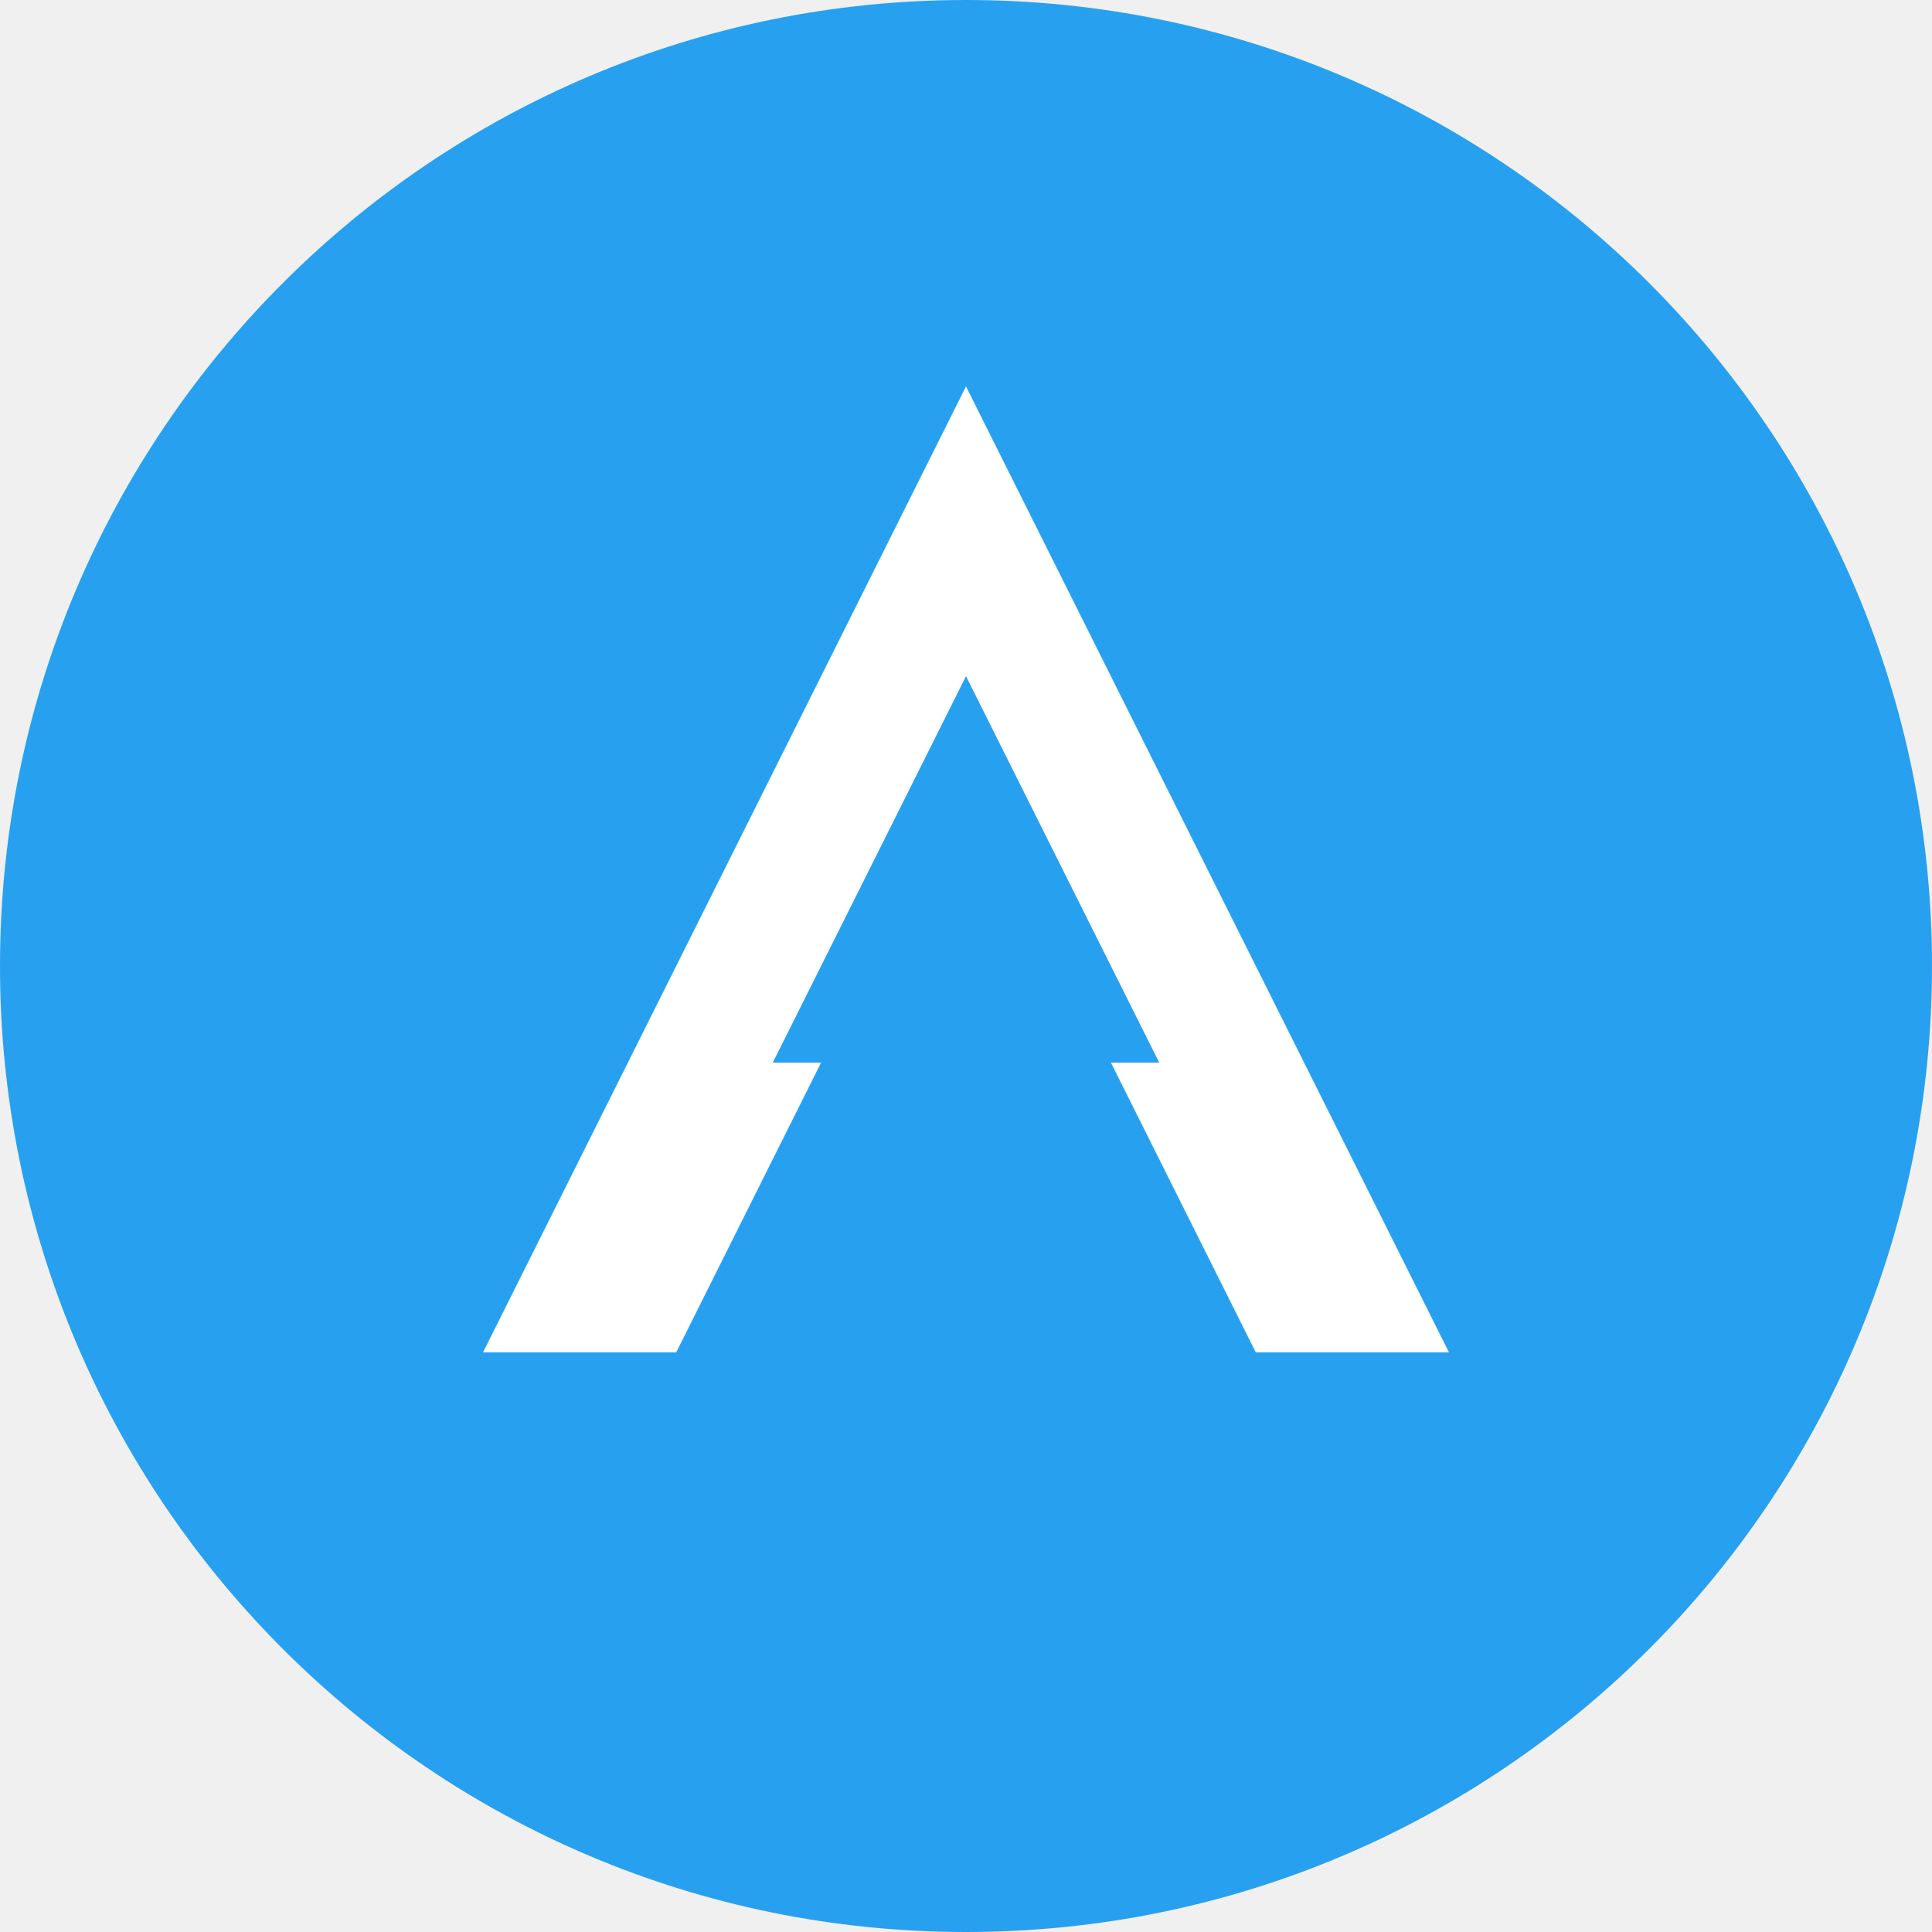
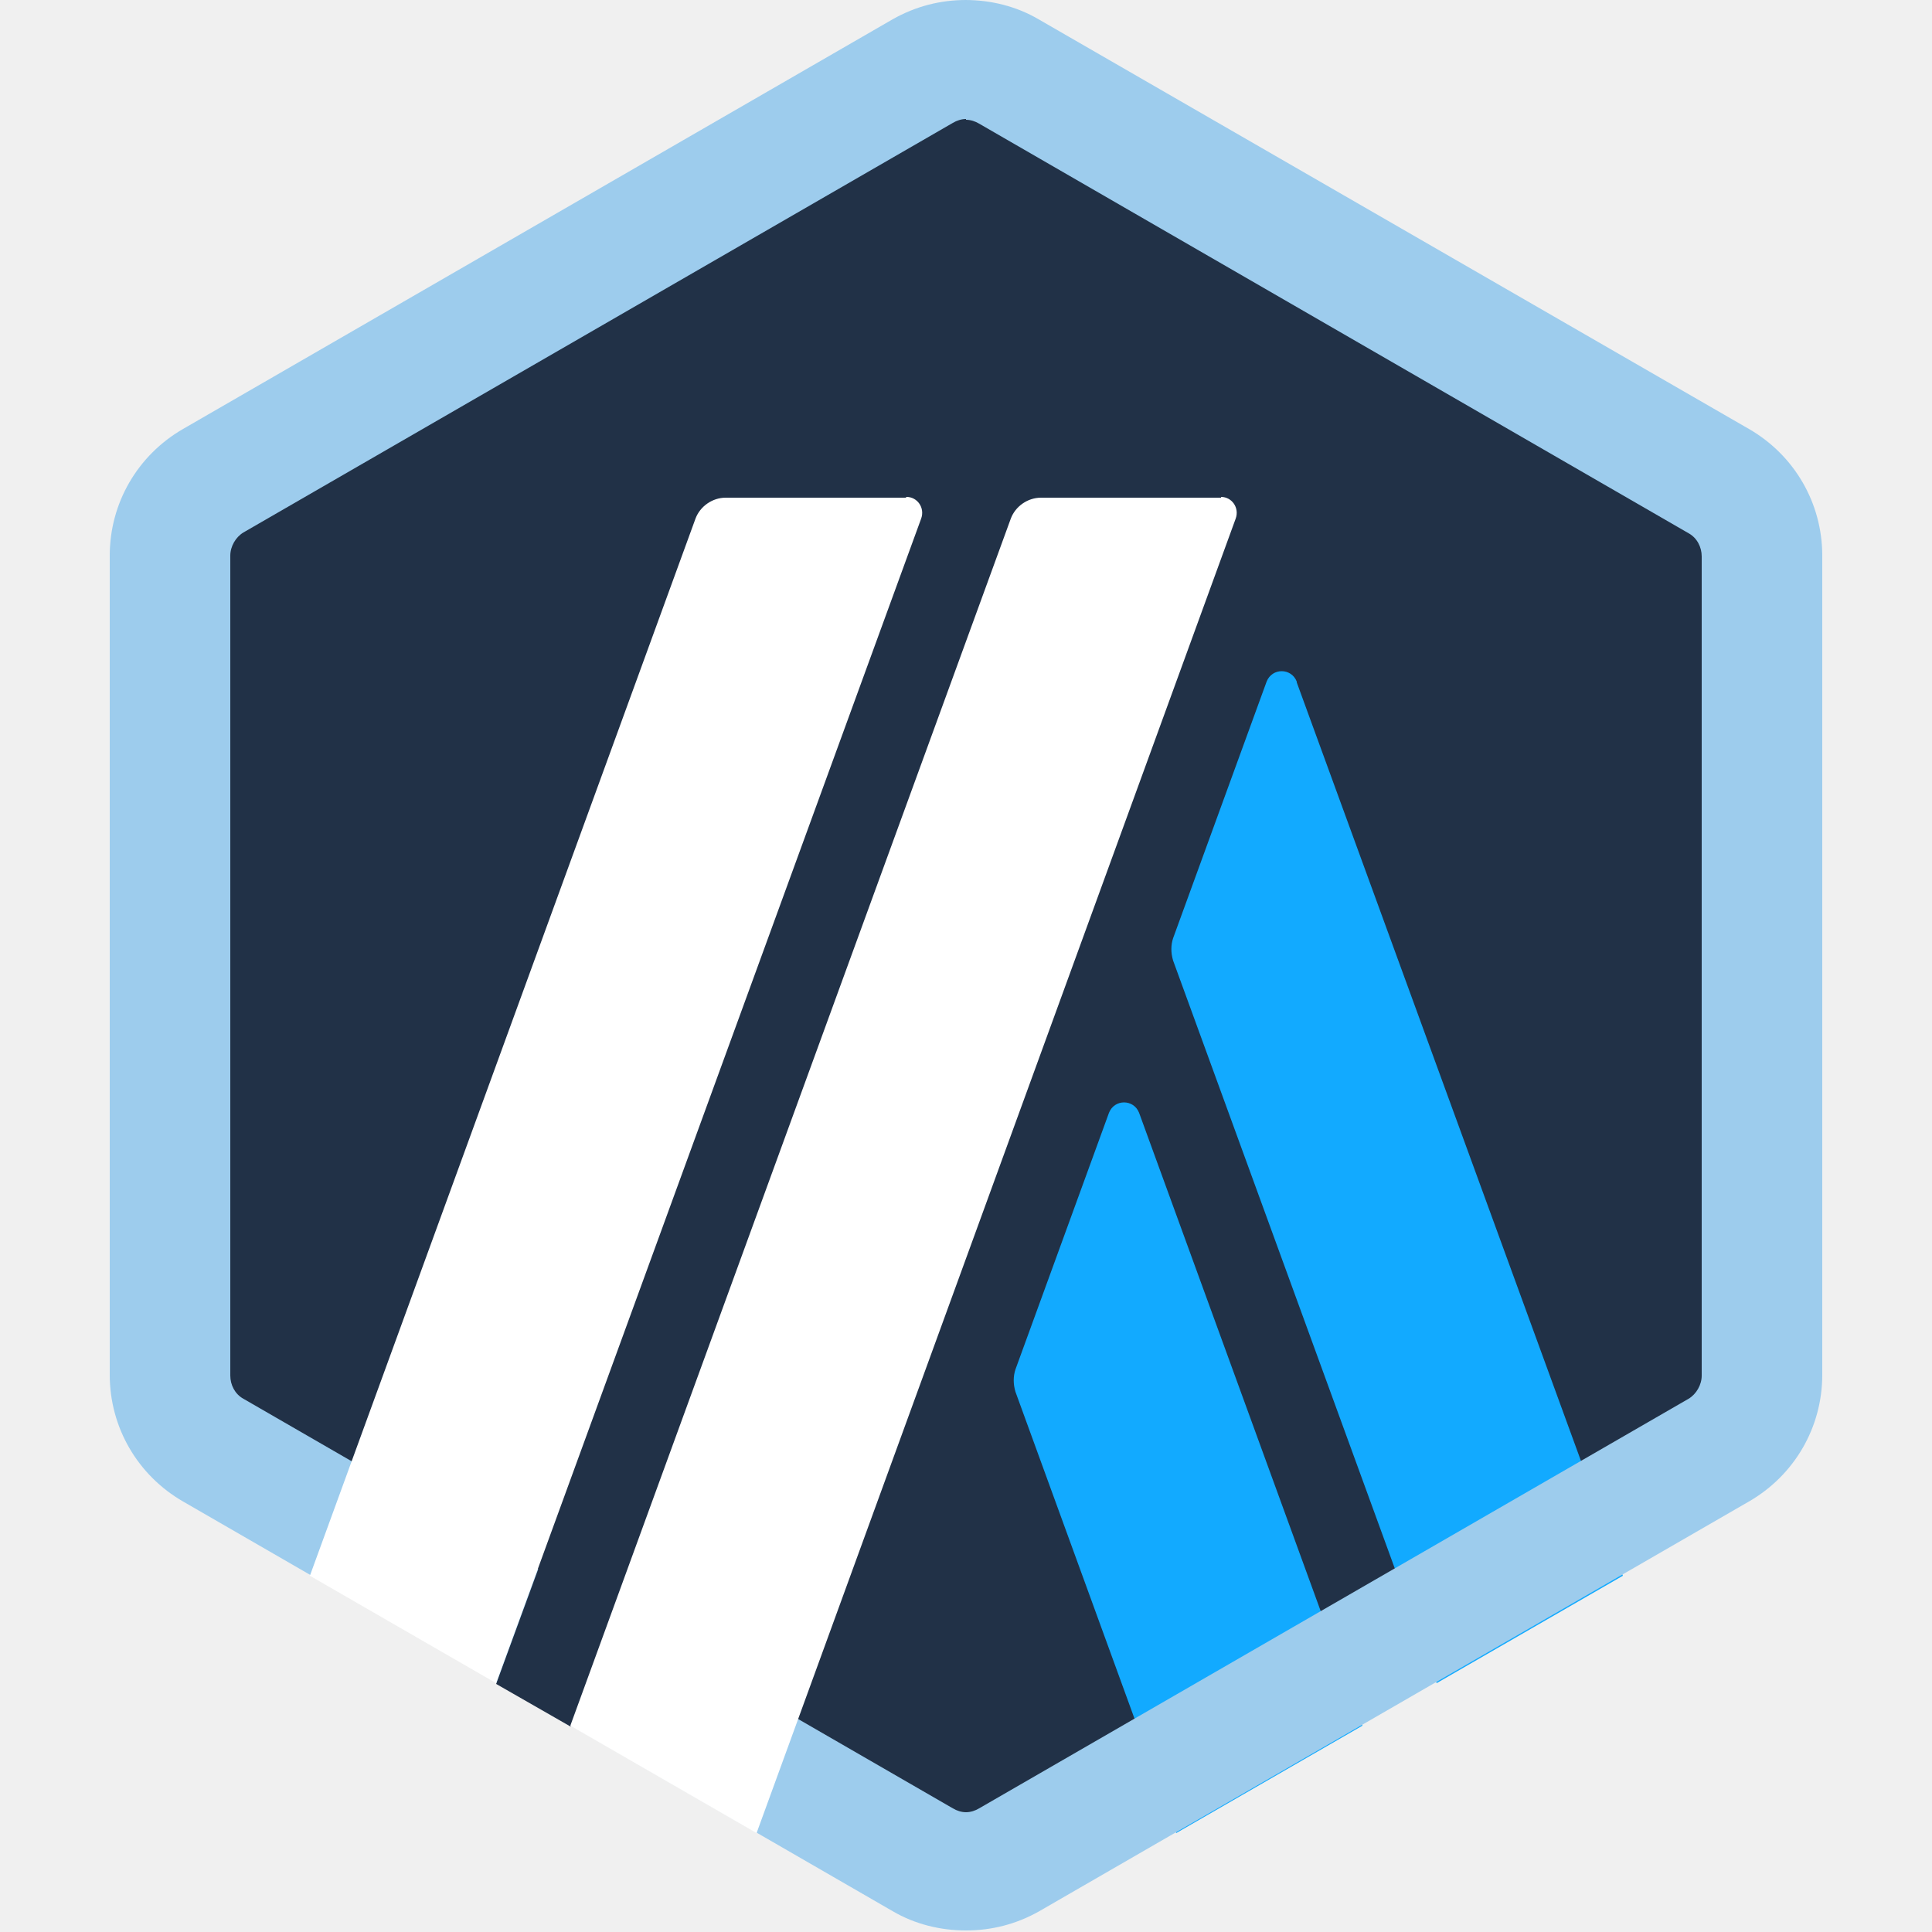
- <svg xmlns="http://www.w3.org/2000/svg" viewBox="0 0 40 40" fill="none">
-   <circle cx="20" cy="20" r="20" fill="#28A0F0" />
-   <path d="M20 8L10 28H14L20 16L26 28H30L20 8Z" fill="white" />
-   <path d="M20 14L16 22H18L20 18L22 22H24L20 14Z" fill="#28A0F0" />
+ <svg xmlns="http://www.w3.org/2000/svg" version="1.1" id="Layer_1" x="0px" y="0px" viewBox="0 0 2500 2500" style="enable-background:new 0 0 2500 2500;" xml:space="preserve">
+   <style type="text/css">
+ 	.st0{fill:none;}
+ 	.st1{fill:#213147;}
+ 	.st2{fill:#12AAFF;}
+ 	.st3{fill:#9DCCED;}
+ 	.st4{fill:#FFFFFF;}
+ </style>
+   <g id="Layer_x0020_1">
+     <g id="_2405588477232">
+       <rect class="st0" width="2500" height="2500" />
+       <g>
+         <g>
+           <path class="st1" d="M226,760v980c0,63,33,120,88,152l849,490c54,31,121,31,175,0l849-490c54-31,88-89,88-152V760      c0-63-33-120-88-152l-849-490c-54-31-121-31-175,0L314,608c-54,31-87,89-87,152H226z" />
+           <g>
+             <g>
+               <g>
+                 <path class="st2" d="M1435,1440l-121,332c-3,9-3,19,0,29l208,571l241-139l-289-793C1467,1422,1442,1422,1435,1440z" />
+               </g>
+               <g>
+                 <path class="st2" d="M1678,882c-7-18-32-18-39,0l-121,332c-3,9-3,19,0,29l341,935l241-139L1678,883V882z" />
+               </g>
+             </g>
+           </g>
+           <g>
+             <path class="st3" d="M1250,155c6,0,12,2,17,5l918,530c11,6,17,18,17,30v1060c0,12-7,24-17,30l-918,530c-5,3-11,5-17,5       s-12-2-17-5l-918-530c-11-6-17-18-17-30V719c0-12,7-24,17-30l918-530c5-3,11-5,17-5l0,0V155z M1250,0c-33,0-65,8-95,25L237,555       c-59,34-95,96-95,164v1060c0,68,36,130,95,164l918,530c29,17,62,25,95,25s65-8,95-25l918-530c59-34,95-96,95-164V719       c0-68-36-130-95-164L1344,25c-29-17-62-25-95-25l0,0H1250z" />
+           </g>
+           <polygon class="st1" points="642,2179 727,1947 897,2088 738,2234     " />
+           <g>
+             <path class="st4" d="M1172,644H939c-17,0-33,11-39,27L401,2039l241,139l550-1507c5-14-5-28-19-28L1172,644z" />
+             <path class="st4" d="M1580,644h-233c-17,0-33,11-39,27L738,2233l241,139l620-1701c5-14-5-28-19-28V644z" />
+           </g>
+         </g>
+       </g>
+     </g>
+   </g>
</svg>
